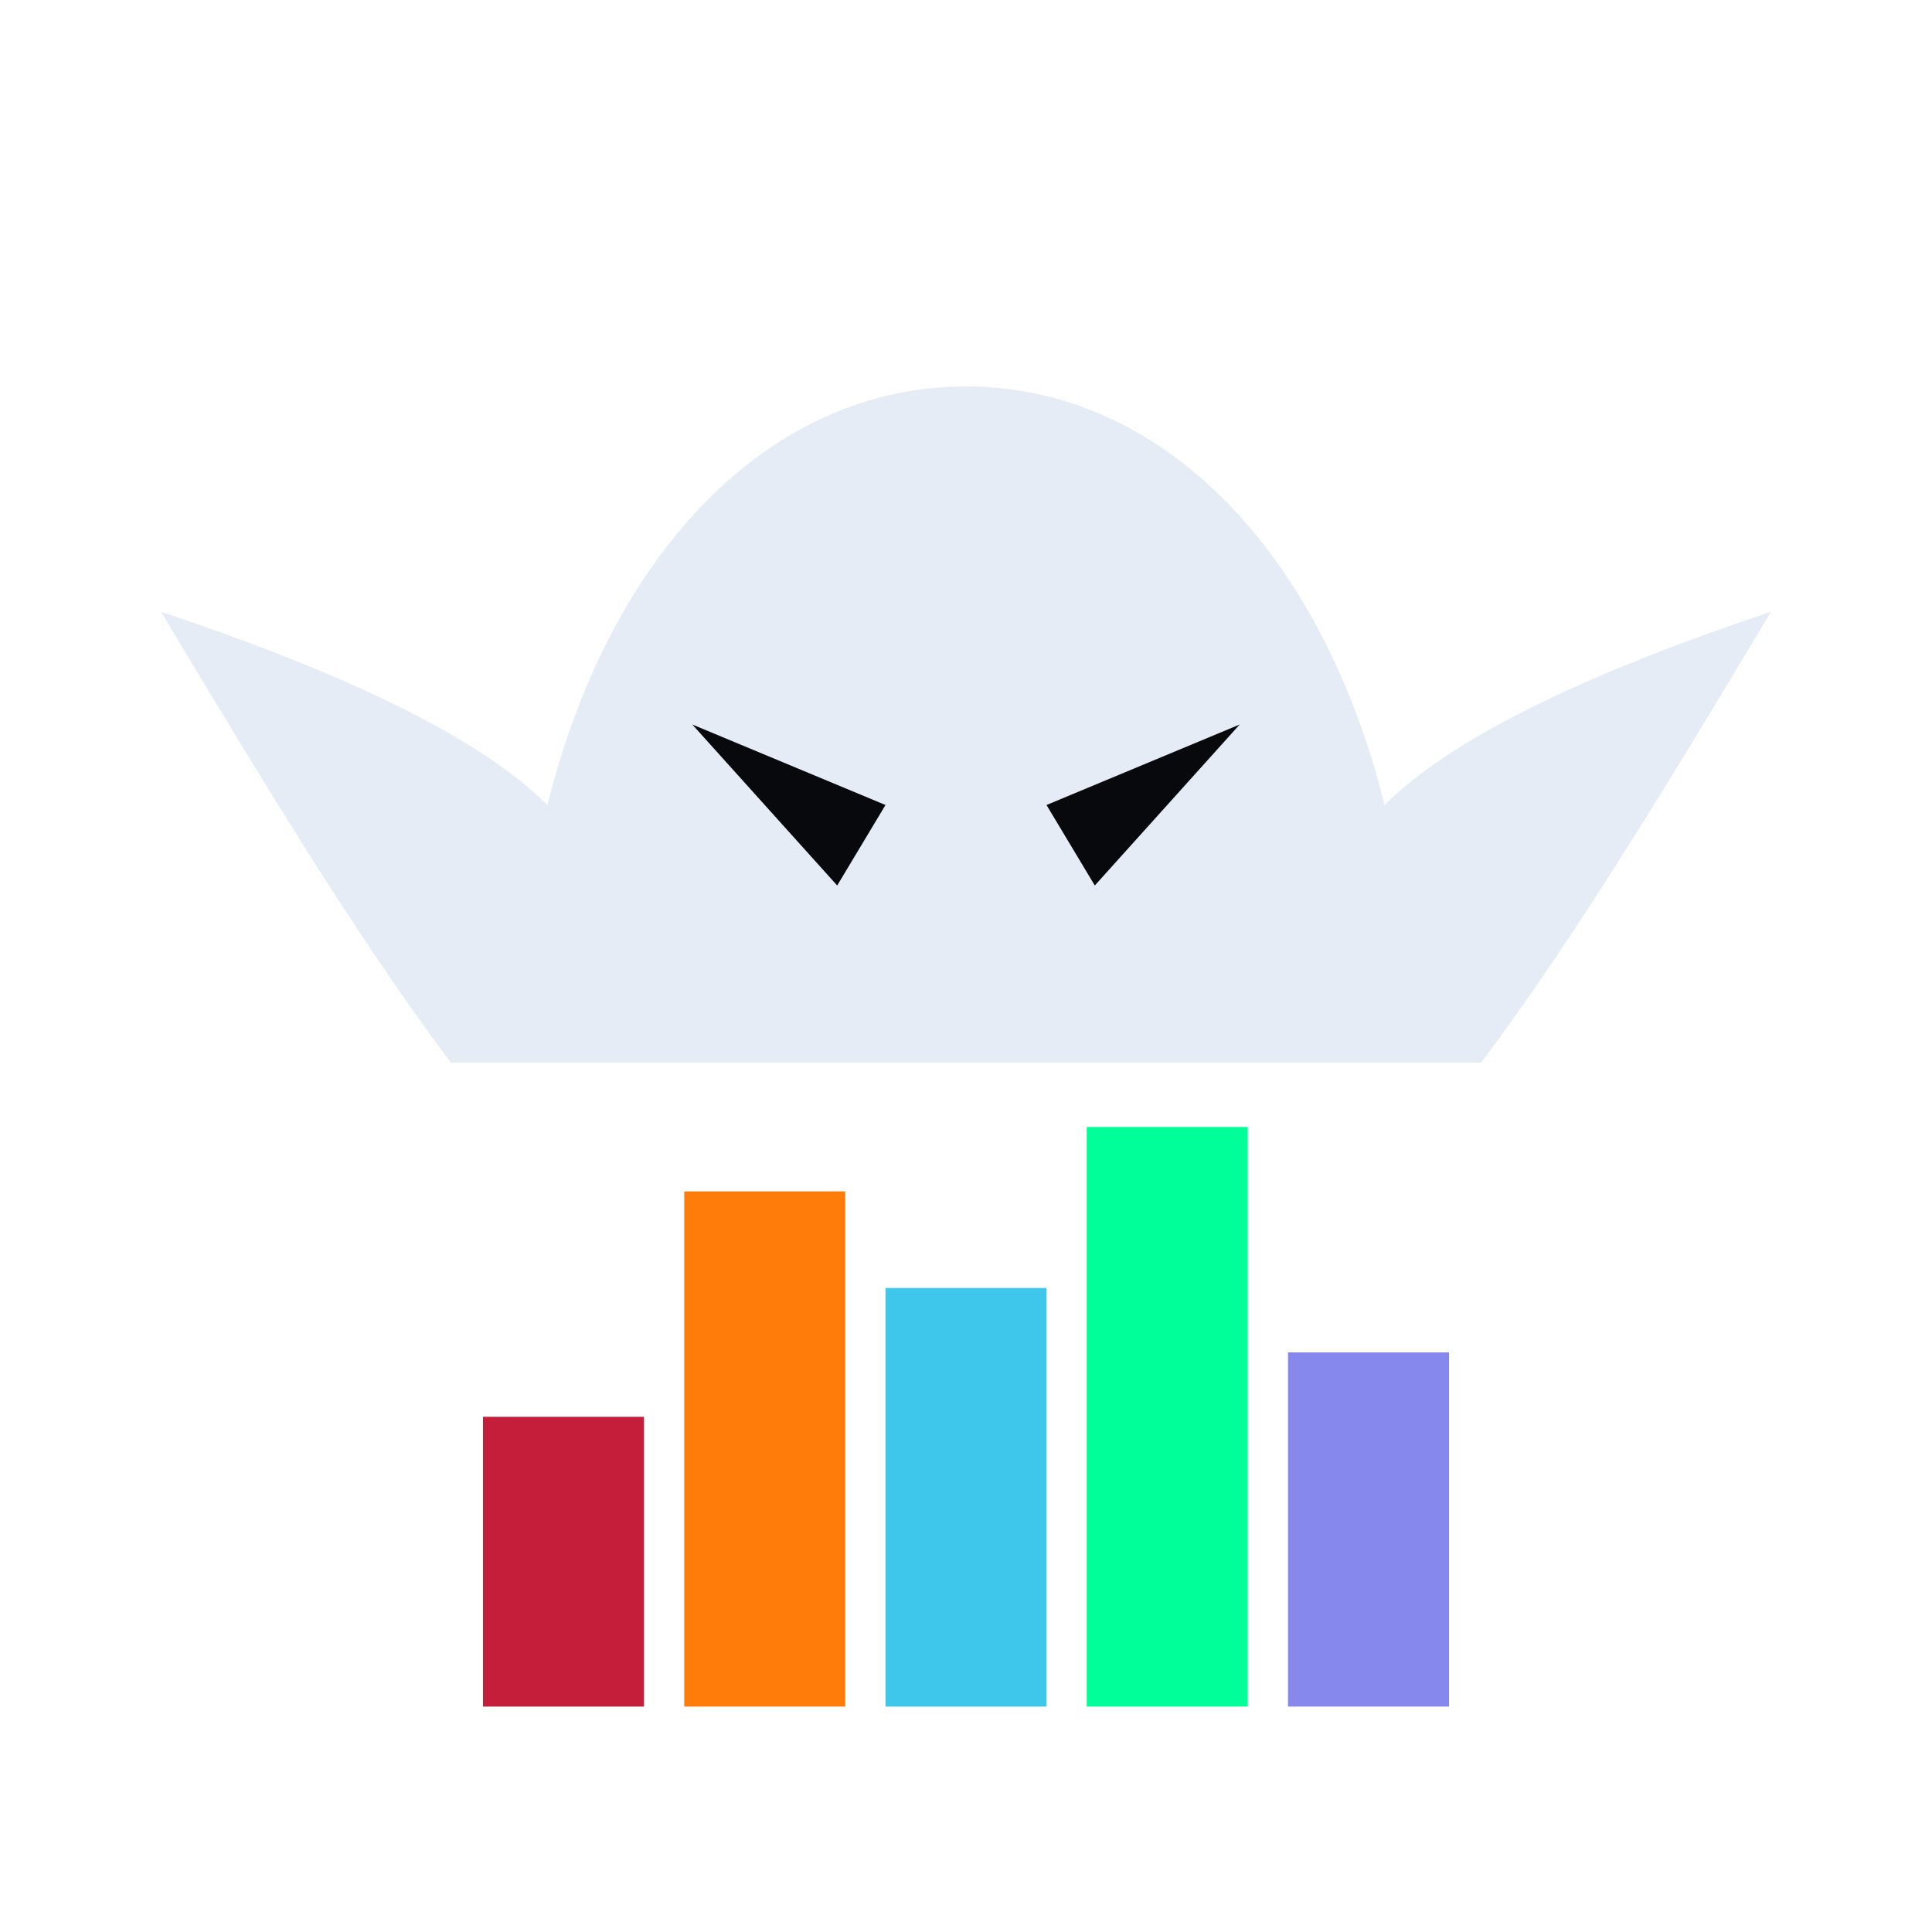
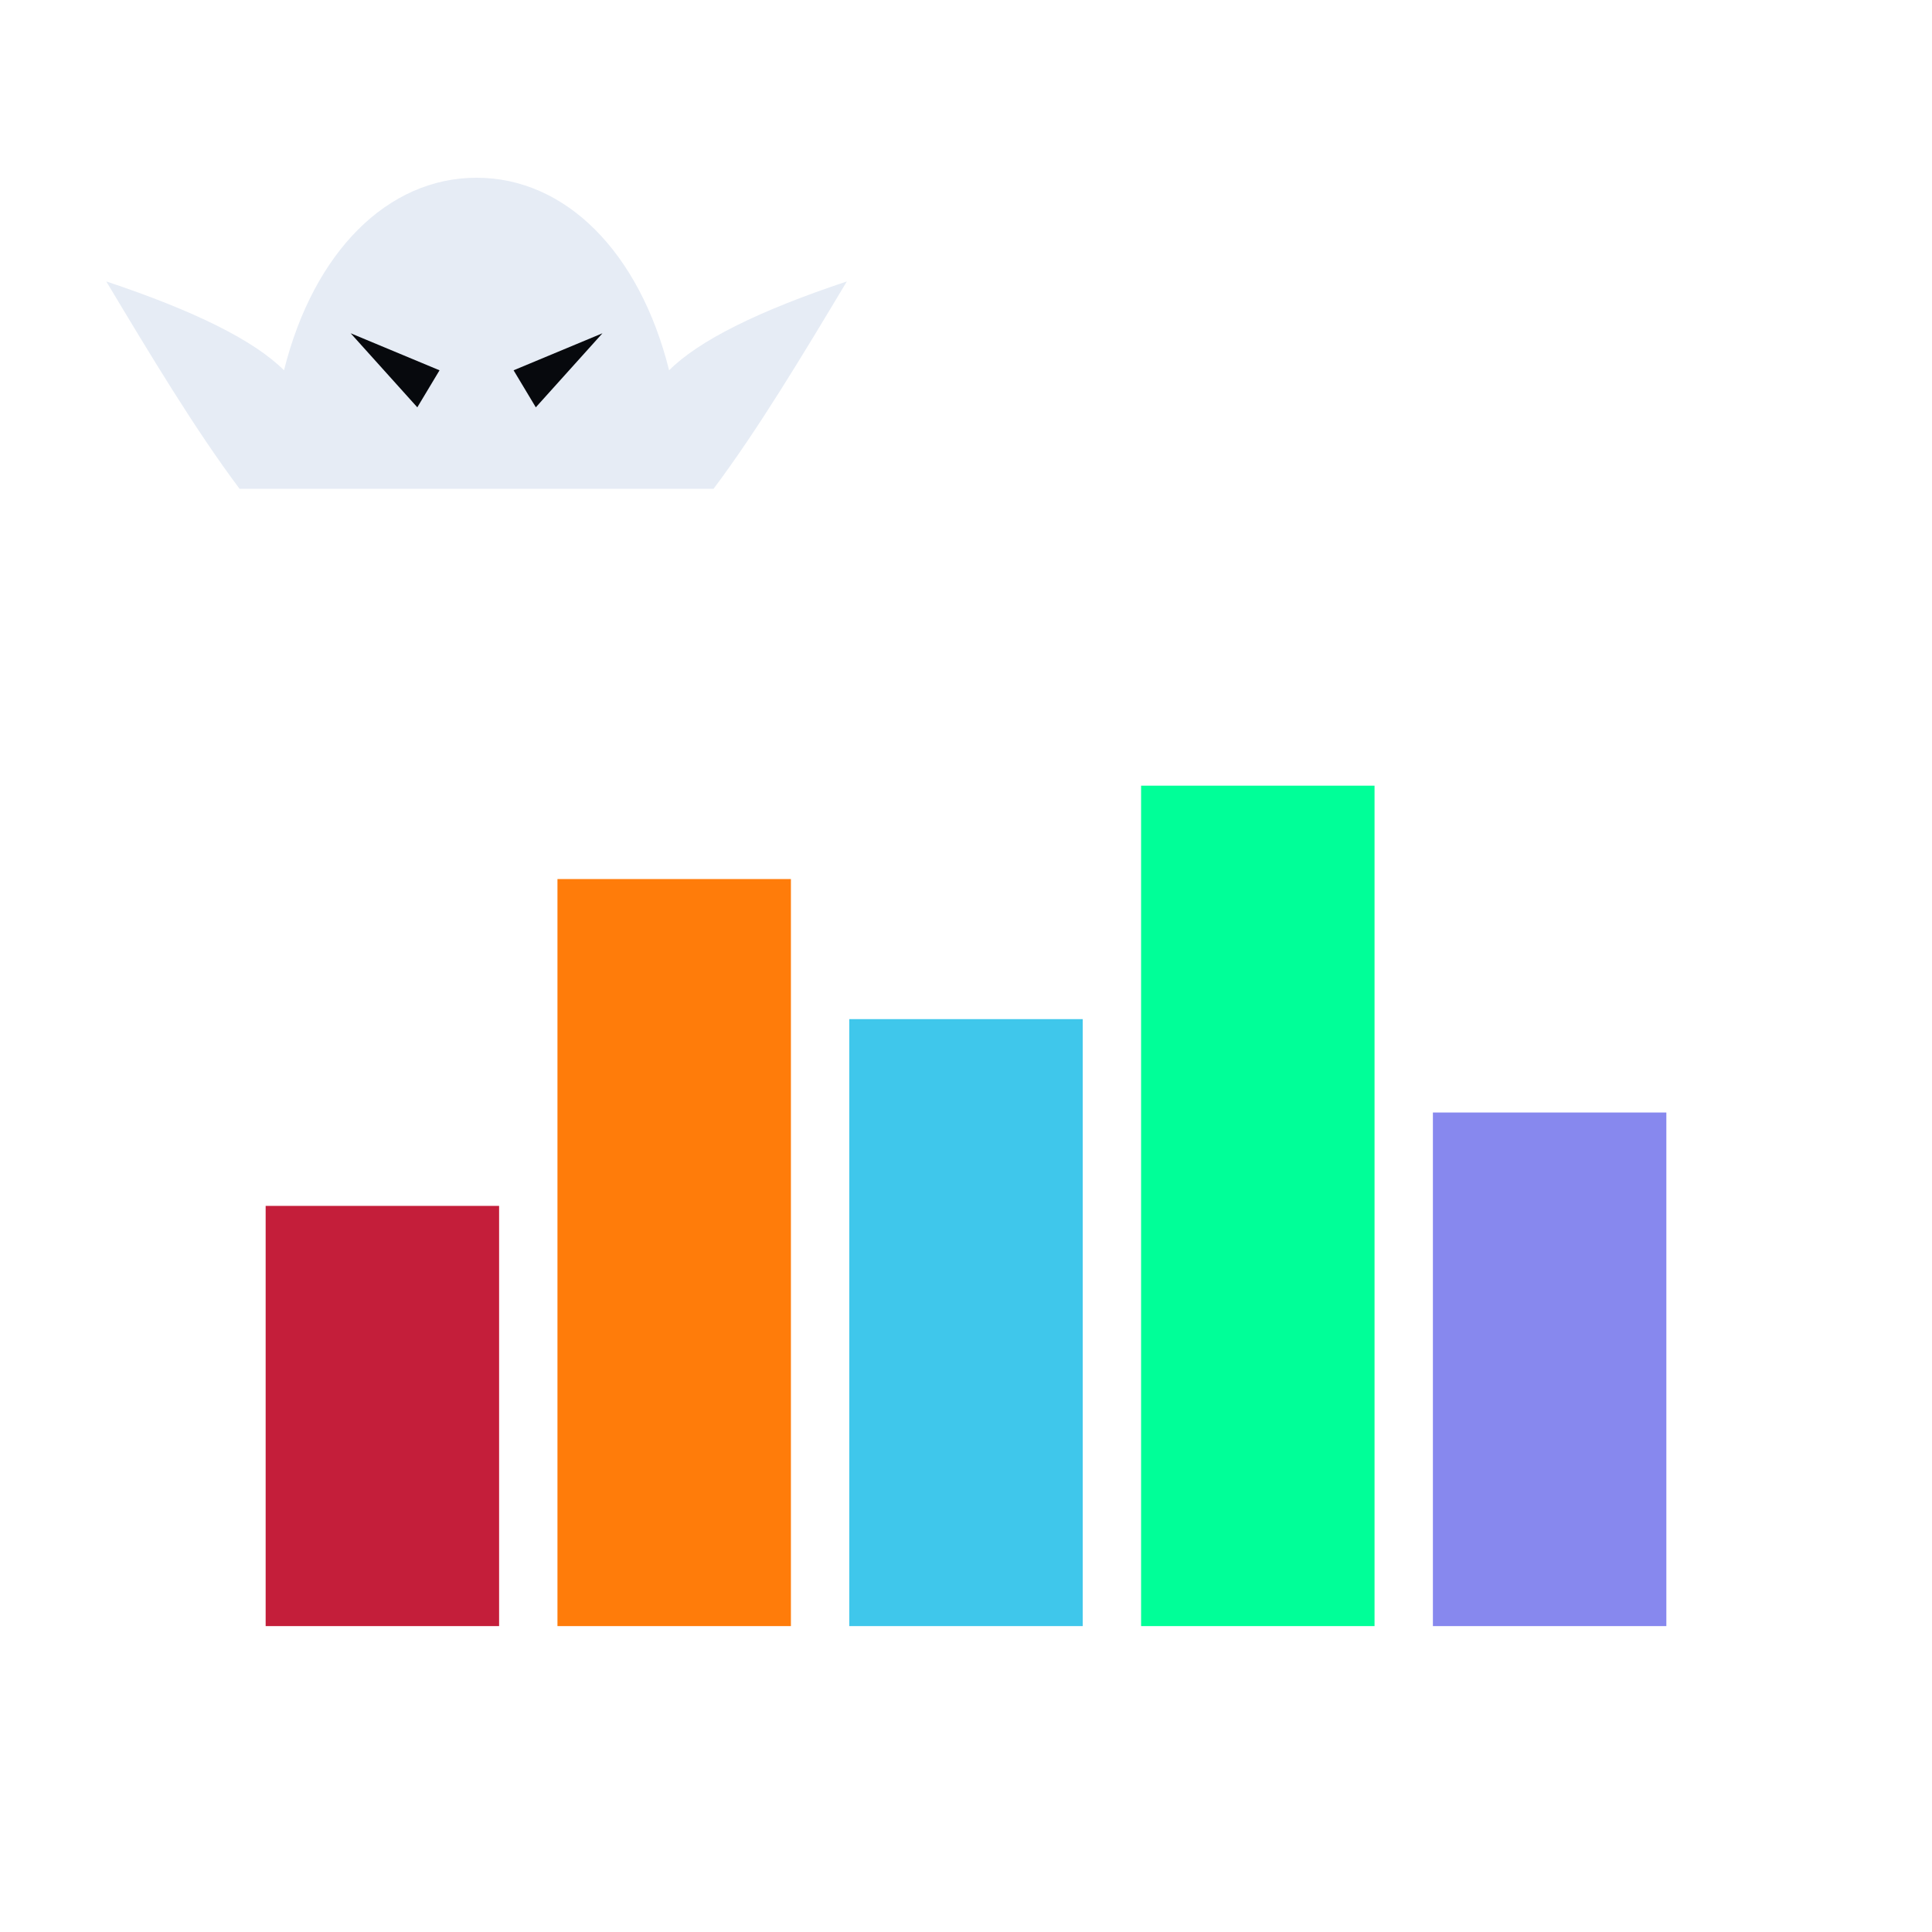
<svg xmlns="http://www.w3.org/2000/svg" viewBox="0 0 120 120" width="120" height="120">
-   <path d="M28 66 C22 58 16 48 10 38 C22 42 30 46 34 50 C38 34 48 24 60 24 C72 24 82 34 86 50 C90 46 98 42 110 38 C104 48 98 58 92 66 Z" fill="#E6ECF5" />
-   <path d="M43 45 L55 50 L52 55 Z" fill="#07090D" />
-   <path d="M77 45 L65 50 L68 55 Z" fill="#07090D" />
-   <rect x="30.0" y="88" width="10" height="18" fill="#C41E3A" />
-   <rect x="42.5" y="74" width="10" height="32" fill="#FF7C0A" />
-   <rect x="55.0" y="80" width="10" height="26" fill="#3FC7EB" />
-   <rect x="67.5" y="70" width="10" height="36" fill="#00FF98" />
-   <rect x="80.0" y="84" width="10" height="22" fill="#8788EE" />
+   <g transform="translate(60,72) scale(1.45) translate(-60,-86)">
+     <rect x="30.0" y="88" width="10" height="18" fill="#C41E3A" />
+     <rect x="42.5" y="74" width="10" height="32" fill="#FF7C0A" />
+     <rect x="55.0" y="80" width="10" height="26" fill="#3FC7EB" />
+     <rect x="67.5" y="70" width="10" height="36" fill="#00FF98" />
+     <rect x="80.0" y="84" width="10" height="22" fill="#8788EE" />
+   </g>
+   <g transform="translate(2,0) scale(0.46)">
+     <path d="M28 66 C22 58 16 48 10 38 C22 42 30 46 34 50 C38 34 48 24 60 24 C72 24 82 34 86 50 C90 46 98 42 110 38 C104 48 98 58 92 66 Z" fill="#E6ECF5" />
+     <path d="M43 45 L55 50 L52 55 Z" fill="#07090D" />
+     <path d="M77 45 L65 50 L68 55 Z" fill="#07090D" />
+   </g>
</svg>
